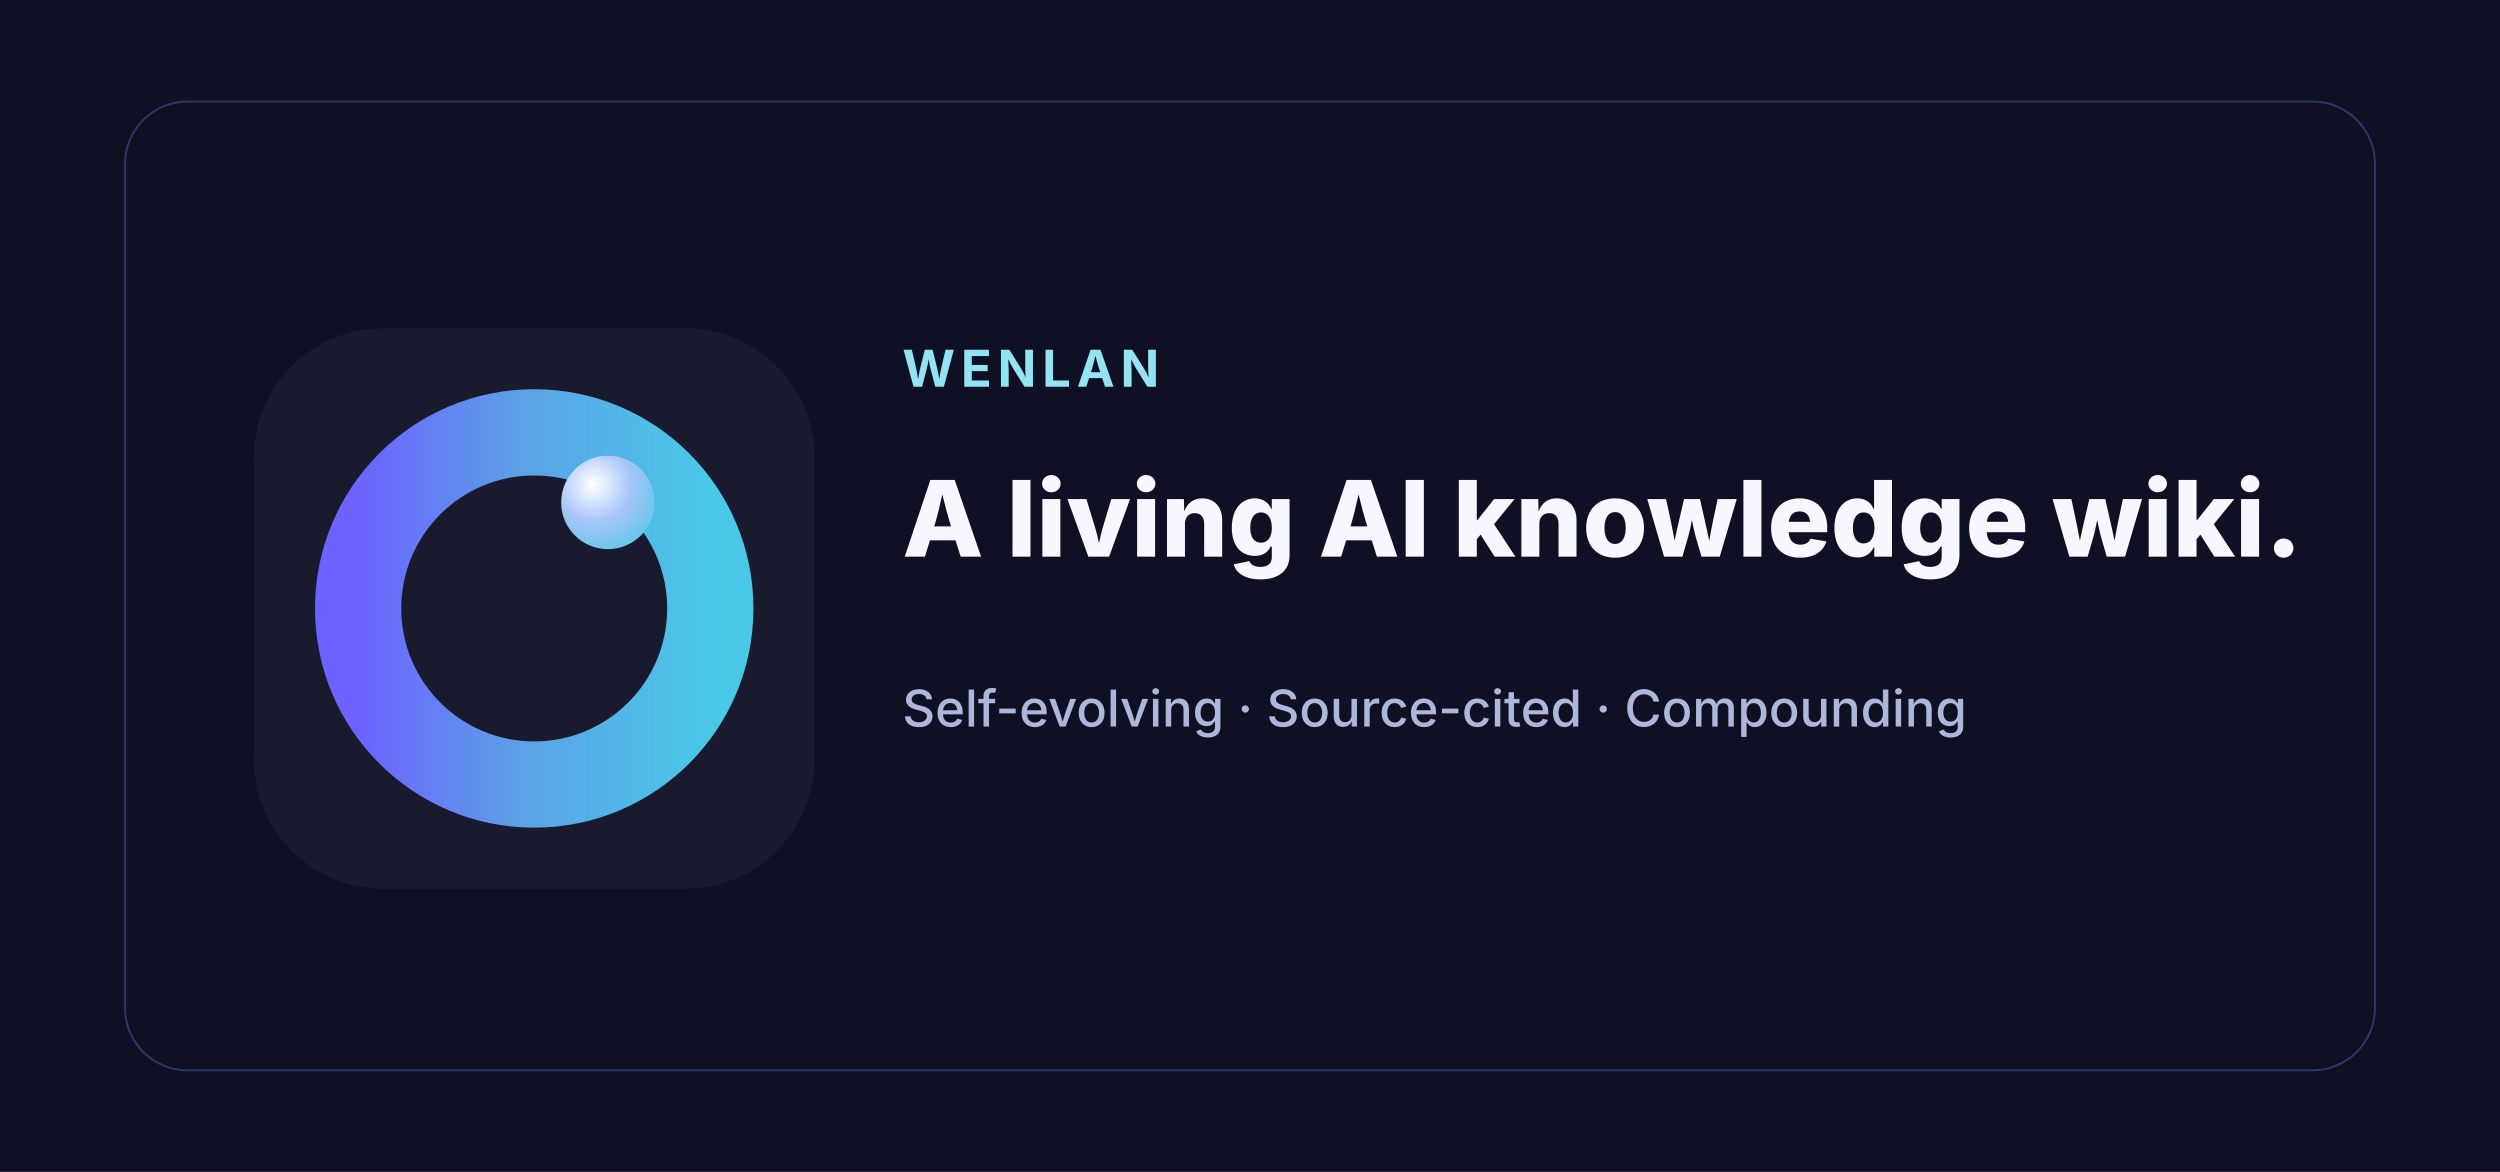
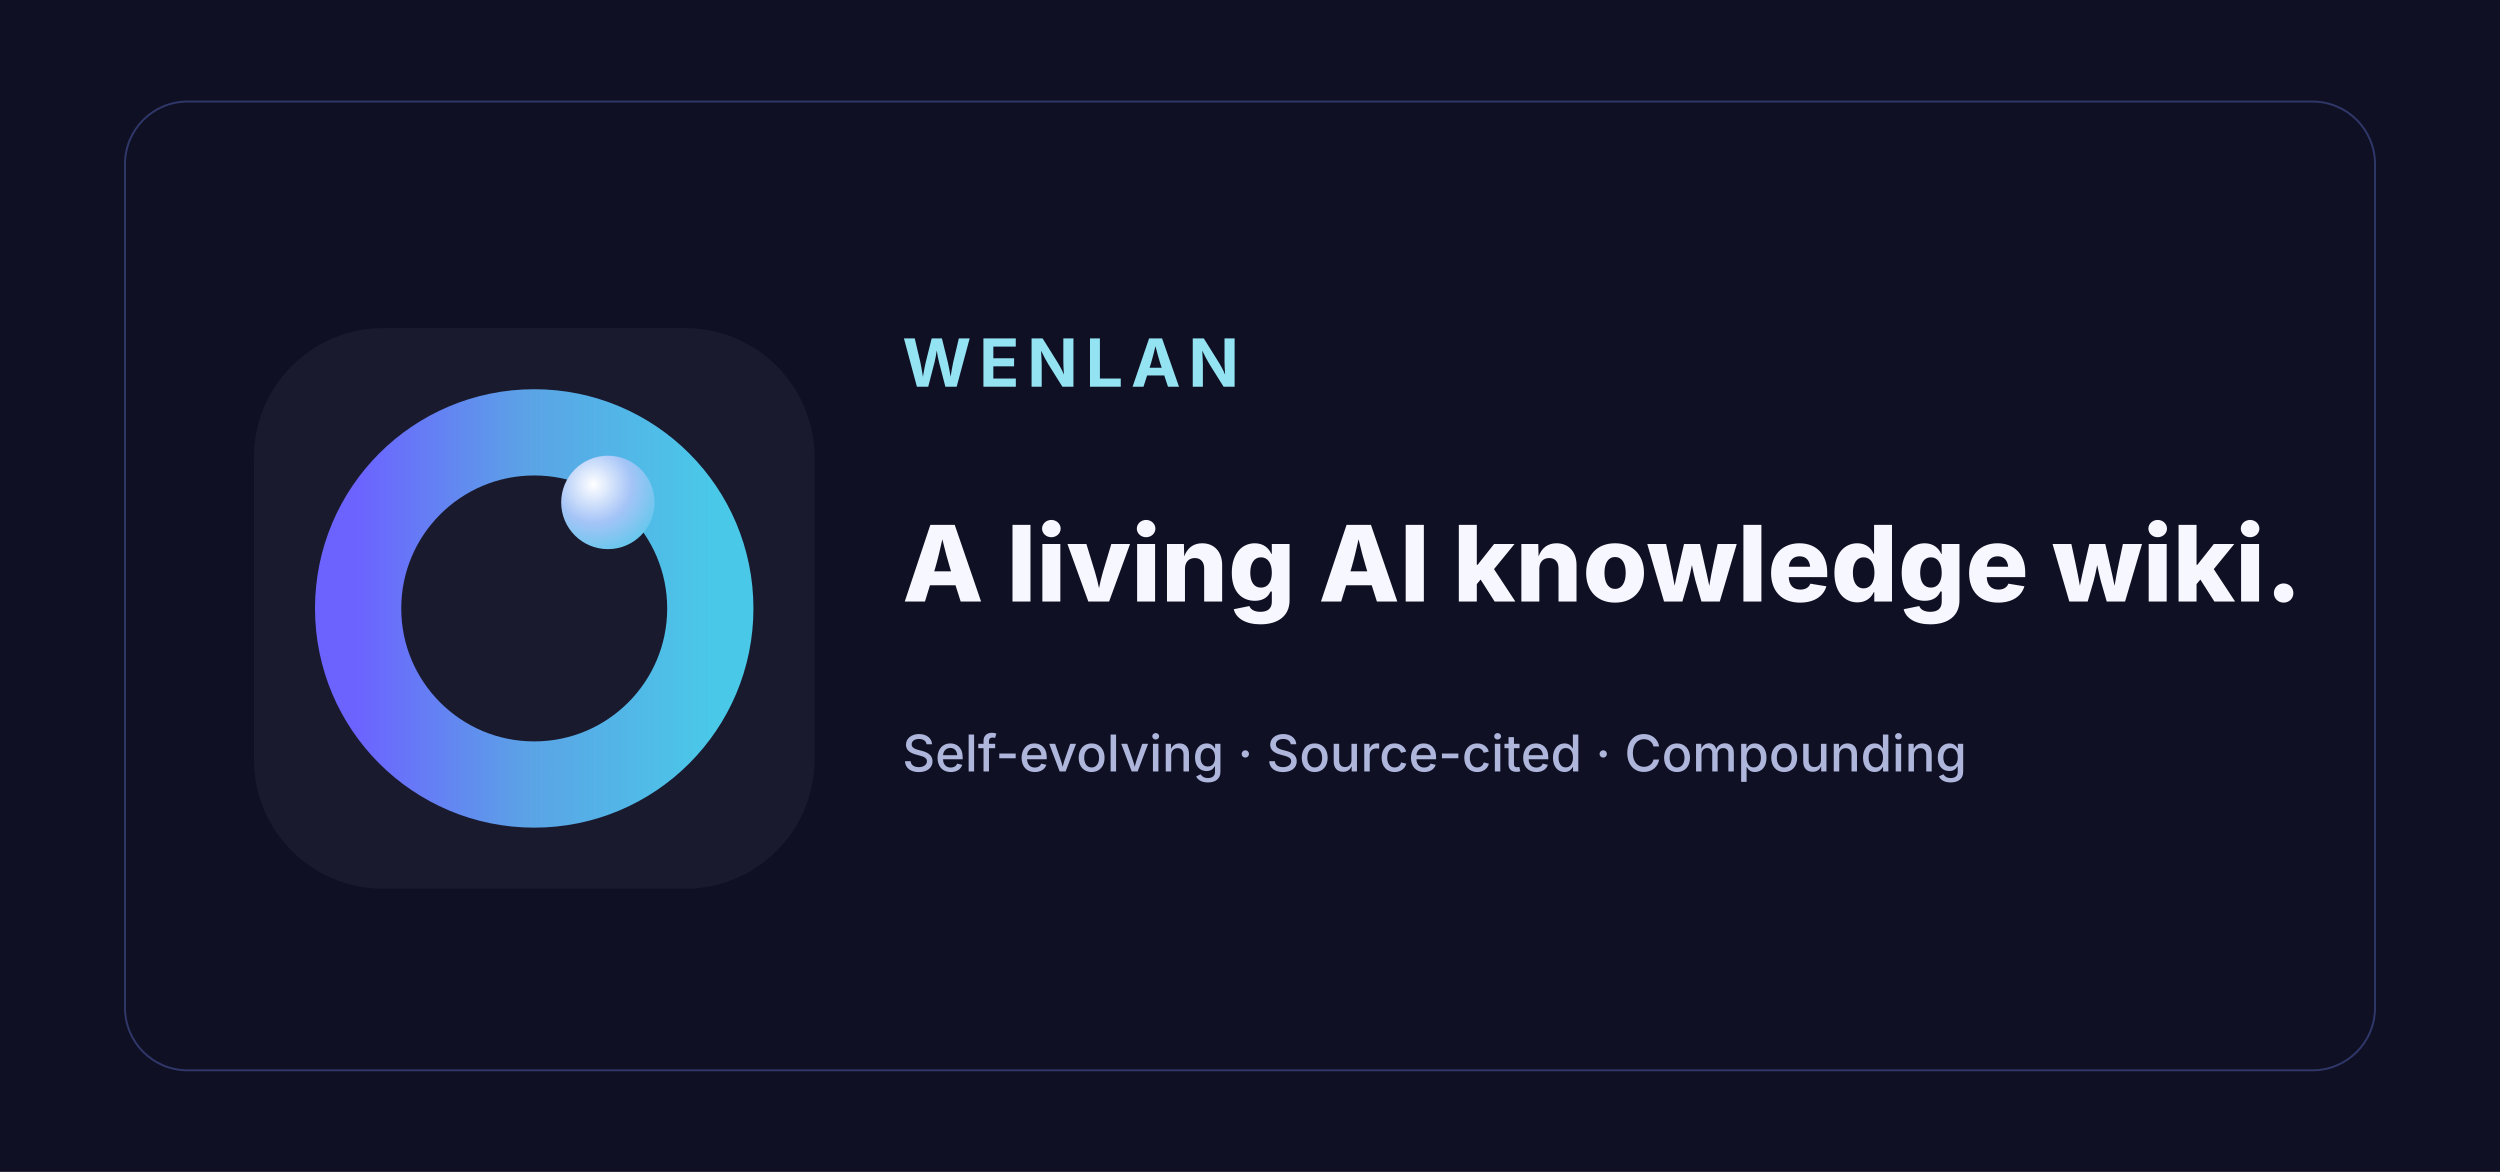
<svg xmlns="http://www.w3.org/2000/svg" width="1280" height="600" viewBox="0 0 1280 600" fill="none" role="img" aria-labelledby="title desc">
  <rect width="1280" height="600" fill="#101024" />
  <rect x="64" y="52" width="1152" height="496" rx="32" fill="#101024" stroke="#2F3769" />
  <g transform="translate(130 168) scale(0.92)">
    <rect width="312" height="312" rx="72" fill="#1A1A2E" />
    <circle cx="156" cy="156" r="98" stroke="url(#ring)" stroke-width="48" />
    <circle cx="197" cy="97" r="26" fill="url(#orb)" />
  </g>
  <g transform="translate(462 180)">
-     <text x="0" y="18" fill="#93E3F2" font-family="Inter, ui-sans-serif, system-ui, -apple-system, BlinkMacSystemFont, 'Segoe UI', sans-serif" font-size="26" font-weight="700" letter-spacing="3">
+     <text x="0" y="18" fill="#93E3F2" font-family="Inter, ui-sans-serif, system-ui, -apple-system, BlinkMacSystemFont, 'Segoe UI', sans-serif" font-size="34" font-weight="700" letter-spacing="4">
      WENLAN
    </text>
-     <text x="0" y="105" fill="#F7F8FF" font-family="Inter, ui-sans-serif, system-ui, -apple-system, BlinkMacSystemFont, 'Segoe UI', sans-serif" font-size="54" font-weight="760">
+     <text x="0" y="128" fill="#F7F8FF" font-family="Inter, ui-sans-serif, system-ui, -apple-system, BlinkMacSystemFont, 'Segoe UI', sans-serif" font-size="54" font-weight="760">
      A living AI knowledge wiki.
    </text>
-     <text x="0" y="192" fill="#AEB6DC" font-family="Inter, ui-sans-serif, system-ui, -apple-system, BlinkMacSystemFont, 'Segoe UI', sans-serif" font-size="26" font-weight="500">
+     <text x="0" y="215" fill="#AEB6DC" font-family="Inter, ui-sans-serif, system-ui, -apple-system, BlinkMacSystemFont, 'Segoe UI', sans-serif" font-size="26" font-weight="500">
      Self-evolving · Source-cited · Compounding
    </text>
  </g>
  <defs>
    <linearGradient id="ring" x1="58" y1="156" x2="254" y2="156" gradientUnits="userSpaceOnUse">
      <stop stop-color="#6C63FF" />
      <stop offset="0.48" stop-color="#5BA3E6" />
      <stop offset="1" stop-color="#4AC8E8" />
    </linearGradient>
    <radialGradient id="orb" cx="0" cy="0" r="1" gradientUnits="userSpaceOnUse" gradientTransform="translate(189 87) rotate(52) scale(47)">
      <stop stop-color="#FFFFFF" />
      <stop offset="0.45" stop-color="#A5C4F7" />
      <stop offset="1" stop-color="#4AC8E8" />
    </radialGradient>
  </defs>
</svg>
